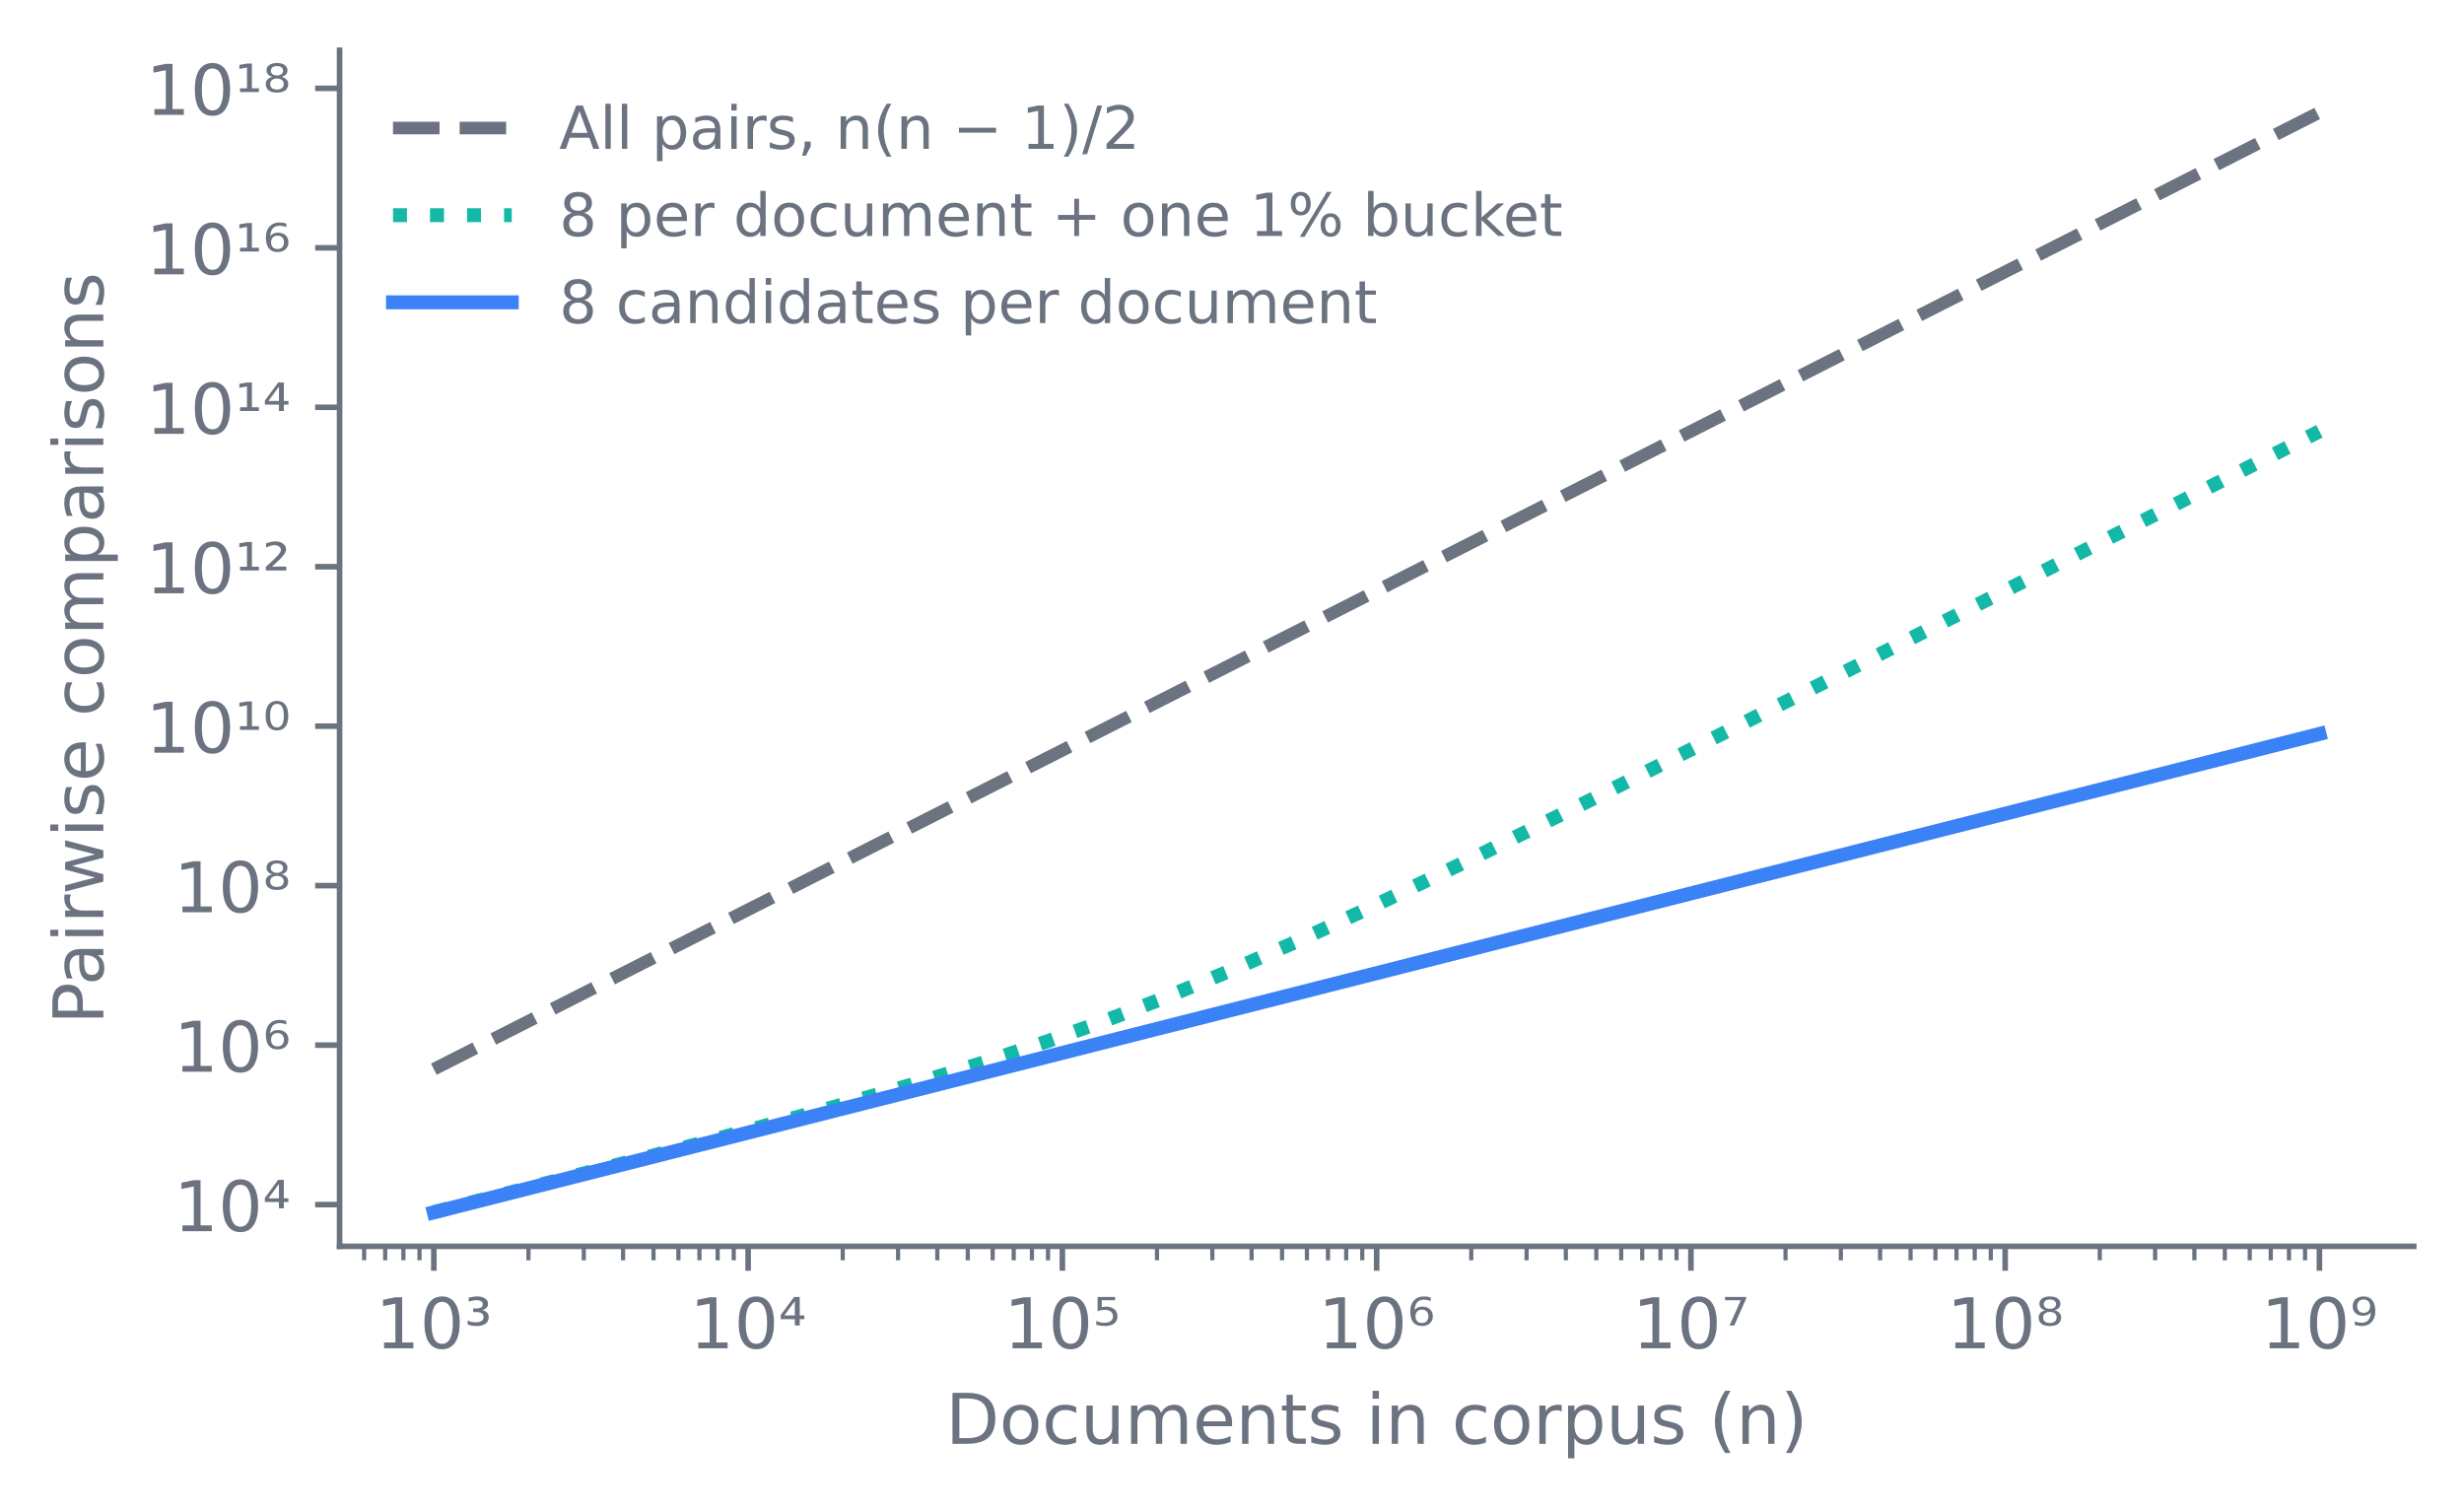
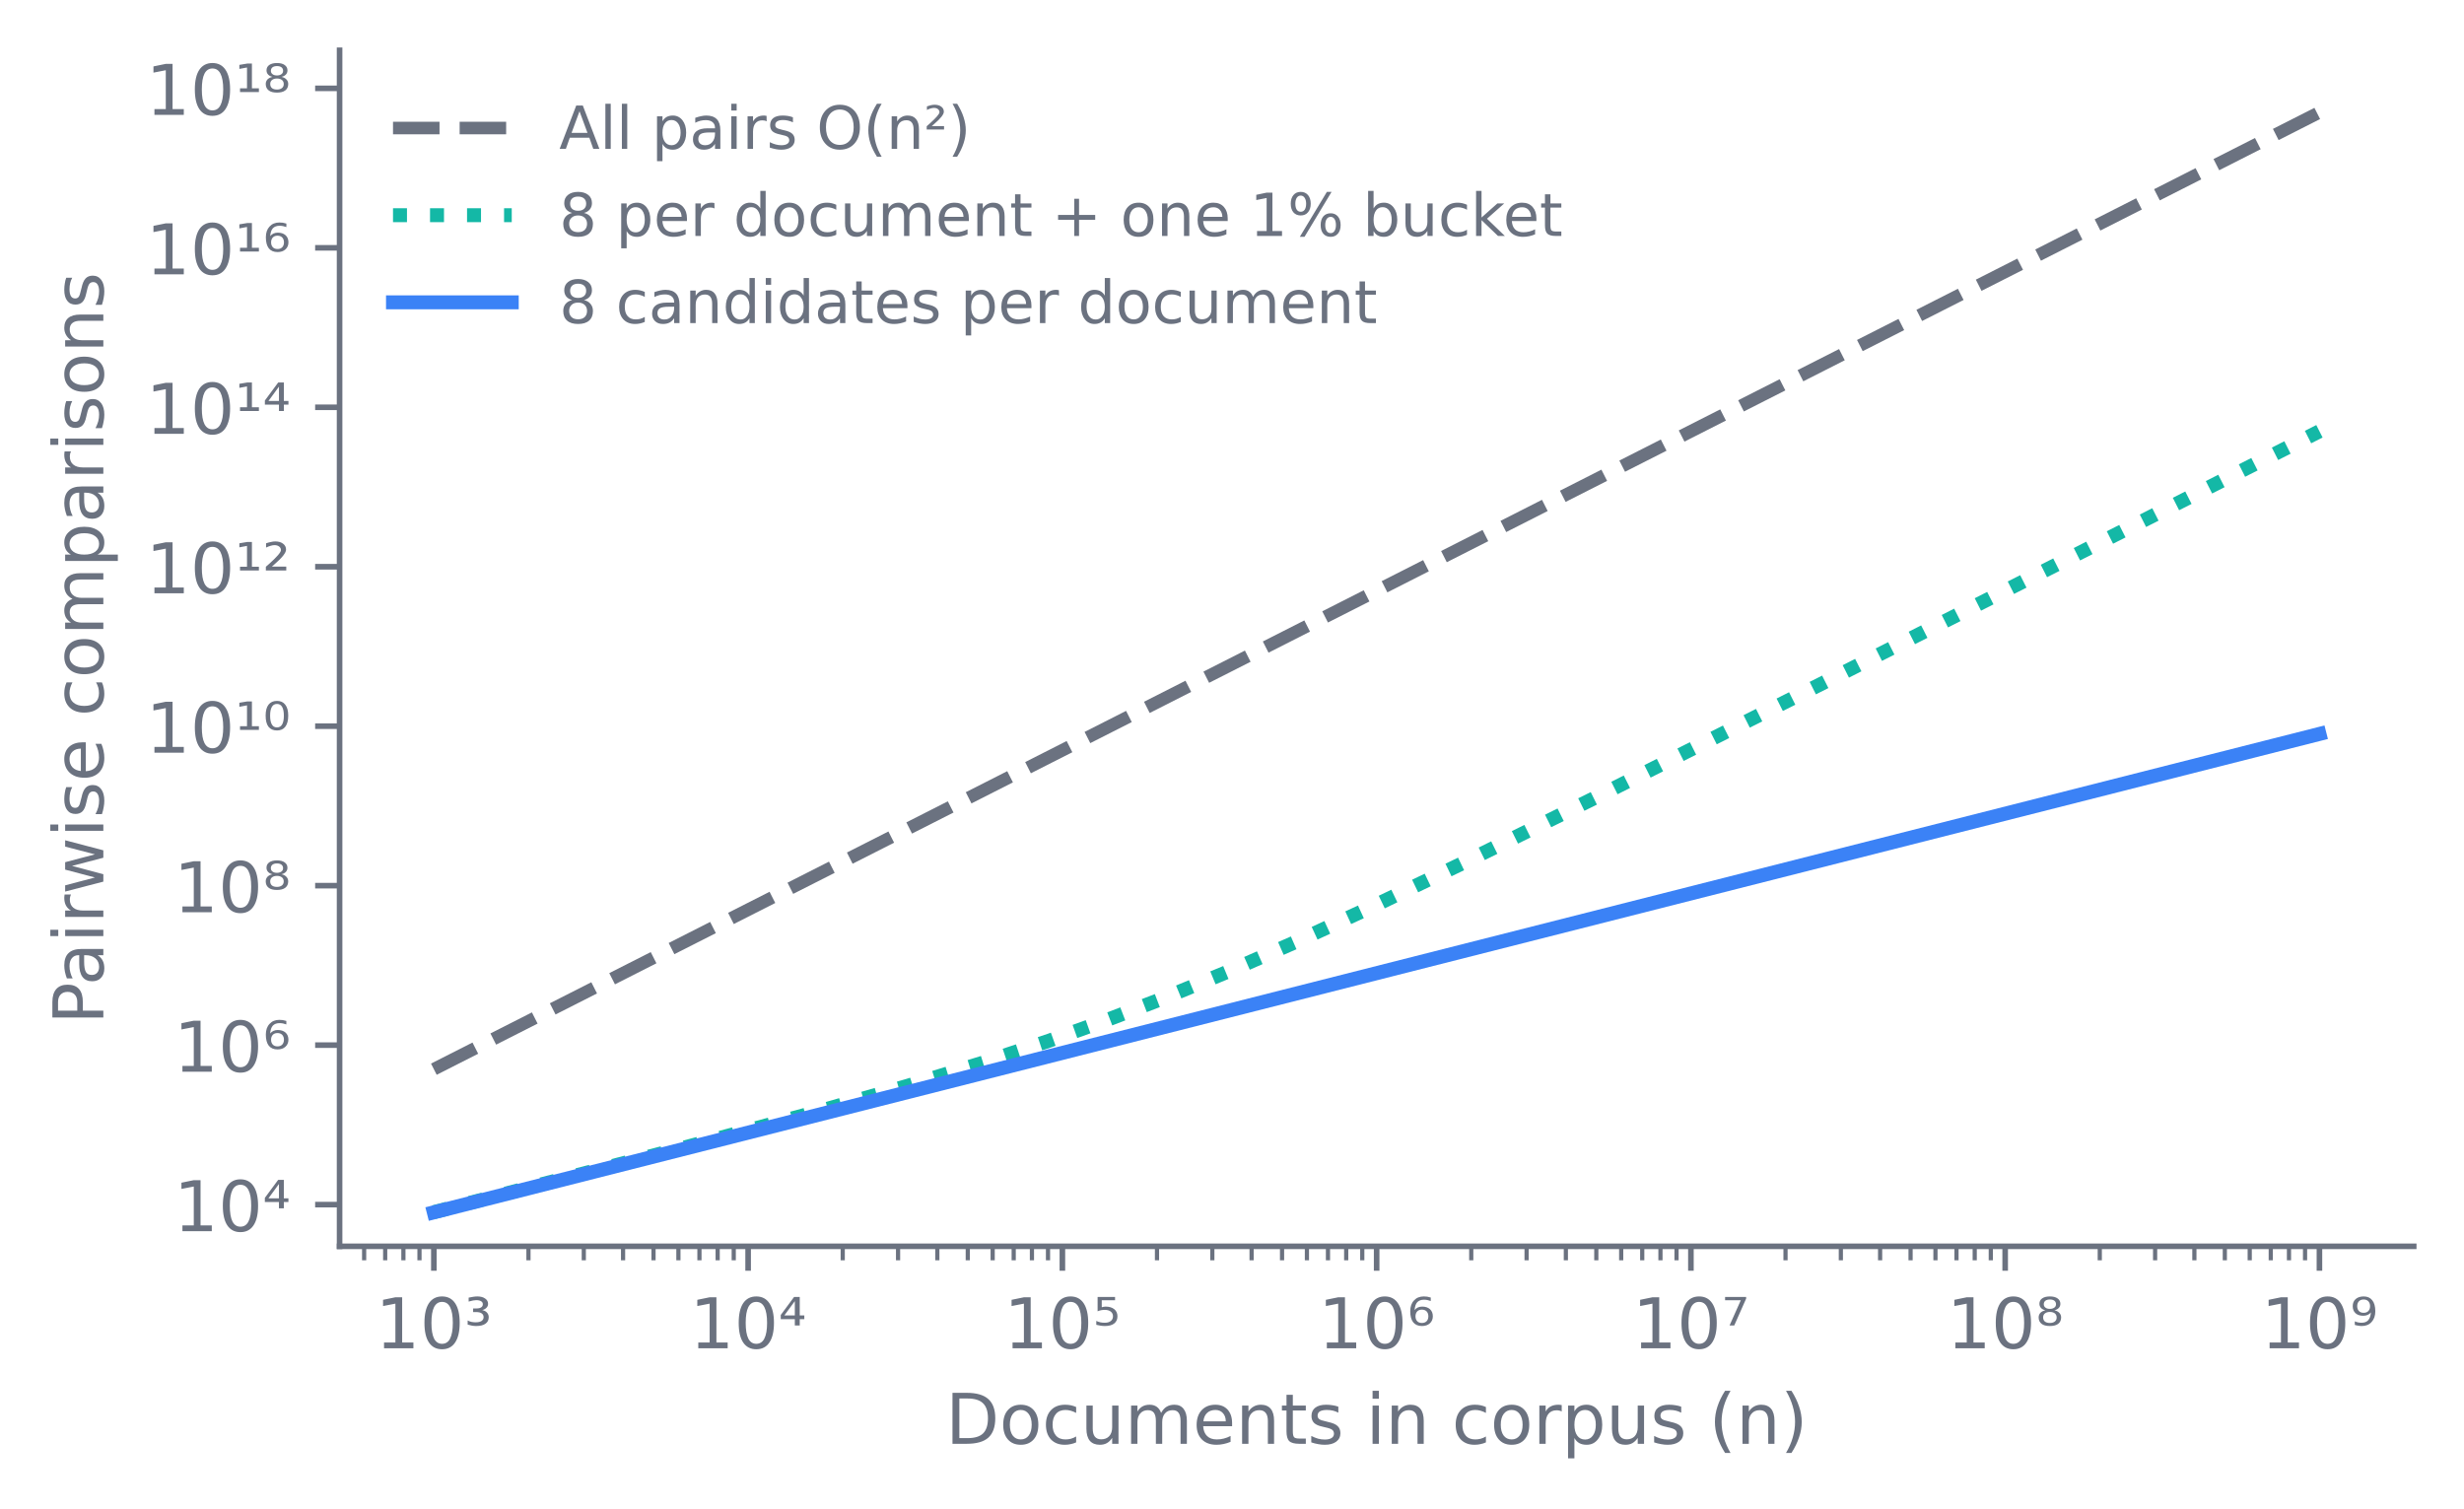
<svg xmlns="http://www.w3.org/2000/svg" xmlns:xlink="http://www.w3.org/1999/xlink" width="352.8pt" height="216pt" viewBox="0 0 352.8 216" version="1.1">
  <defs>
    <style type="text/css">*{stroke-linejoin: round; stroke-linecap: butt}</style>
  </defs>
  <g id="figure_1">
    <g id="patch_1">
      <path d="M 0 216 L 352.8 216 L 352.8 0 L 0 0 L 0 216 z " style="fill: none" />
    </g>
    <g id="axes_1">
      <g id="patch_2">
        <path d="M 48.622 178.444 L 345.6 178.444 L 345.6 7.2 L 48.622 7.2 L 48.622 178.444 z " style="fill: none" />
      </g>
      <g id="matplotlib.axis_1">
        <g id="xtick_1">
          <g id="line2d_1">
            <defs>
-               <path id="m30f0a2f7f2" d="M 0 0 L 0 3.5 " style="stroke: #6b7280; stroke-width: 0.8" />
+               <path id="m9041044328" d="M 0 0 L 0 3.5 " style="stroke: #6b7280; stroke-width: 0.8" />
            </defs>
            <g>
-               <use xlink:href="#m30f0a2f7f2" x="62.121" y="178.444" style="fill: #6b7280; stroke: #6b7280; stroke-width: 0.8" />
+               <use xlink:href="#m9041044328" x="62.121" y="178.444" style="fill: #6b7280; stroke: #6b7280; stroke-width: 0.8" />
            </g>
          </g>
          <g id="text_1">
            <text style="font-size: 10px; font-family: 'DejaVu Sans', 'Bitstream Vera Sans', 'Computer Modern Sans Serif', 'Lucida Grande', 'Verdana', 'Geneva', 'Lucid', 'Arial', 'Helvetica', 'Avant Garde', sans-serif; text-anchor: middle; fill: #6b7280" x="62.121" y="193.042" transform="rotate(-0 62.12088 193.0422)">10³</text>
          </g>
        </g>
        <g id="xtick_2">
          <g id="line2d_2">
            <g>
-               <use xlink:href="#m30f0a2f7f2" x="107.118" y="178.444" style="fill: #6b7280; stroke: #6b7280; stroke-width: 0.8" />
+               <use xlink:href="#m9041044328" x="107.118" y="178.444" style="fill: #6b7280; stroke: #6b7280; stroke-width: 0.8" />
            </g>
          </g>
          <g id="text_2">
            <text style="font-size: 10px; font-family: 'DejaVu Sans', 'Bitstream Vera Sans', 'Computer Modern Sans Serif', 'Lucida Grande', 'Verdana', 'Geneva', 'Lucid', 'Arial', 'Helvetica', 'Avant Garde', sans-serif; text-anchor: middle; fill: #6b7280" x="107.118" y="193.042" transform="rotate(-0 107.1176 193.0422)">10⁴</text>
          </g>
        </g>
        <g id="xtick_3">
          <g id="line2d_3">
            <g>
-               <use xlink:href="#m30f0a2f7f2" x="152.114" y="178.444" style="fill: #6b7280; stroke: #6b7280; stroke-width: 0.8" />
+               <use xlink:href="#m9041044328" x="152.114" y="178.444" style="fill: #6b7280; stroke: #6b7280; stroke-width: 0.8" />
            </g>
          </g>
          <g id="text_3">
            <text style="font-size: 10px; font-family: 'DejaVu Sans', 'Bitstream Vera Sans', 'Computer Modern Sans Serif', 'Lucida Grande', 'Verdana', 'Geneva', 'Lucid', 'Arial', 'Helvetica', 'Avant Garde', sans-serif; text-anchor: middle; fill: #6b7280" x="152.114" y="193.042" transform="rotate(-0 152.1143 193.0422)">10⁵</text>
          </g>
        </g>
        <g id="xtick_4">
          <g id="line2d_4">
            <g>
-               <use xlink:href="#m30f0a2f7f2" x="197.111" y="178.444" style="fill: #6b7280; stroke: #6b7280; stroke-width: 0.8" />
+               <use xlink:href="#m9041044328" x="197.111" y="178.444" style="fill: #6b7280; stroke: #6b7280; stroke-width: 0.8" />
            </g>
          </g>
          <g id="text_4">
            <text style="font-size: 10px; font-family: 'DejaVu Sans', 'Bitstream Vera Sans', 'Computer Modern Sans Serif', 'Lucida Grande', 'Verdana', 'Geneva', 'Lucid', 'Arial', 'Helvetica', 'Avant Garde', sans-serif; text-anchor: middle; fill: #6b7280" x="197.111" y="193.042" transform="rotate(-0 197.1109 193.0422)">10⁶</text>
          </g>
        </g>
        <g id="xtick_5">
          <g id="line2d_5">
            <g>
-               <use xlink:href="#m30f0a2f7f2" x="242.108" y="178.444" style="fill: #6b7280; stroke: #6b7280; stroke-width: 0.8" />
+               <use xlink:href="#m9041044328" x="242.108" y="178.444" style="fill: #6b7280; stroke: #6b7280; stroke-width: 0.8" />
            </g>
          </g>
          <g id="text_5">
            <text style="font-size: 10px; font-family: 'DejaVu Sans', 'Bitstream Vera Sans', 'Computer Modern Sans Serif', 'Lucida Grande', 'Verdana', 'Geneva', 'Lucid', 'Arial', 'Helvetica', 'Avant Garde', sans-serif; text-anchor: middle; fill: #6b7280" x="242.108" y="193.042" transform="rotate(-0 242.1076 193.0422)">10⁷</text>
          </g>
        </g>
        <g id="xtick_6">
          <g id="line2d_6">
            <g>
-               <use xlink:href="#m30f0a2f7f2" x="287.104" y="178.444" style="fill: #6b7280; stroke: #6b7280; stroke-width: 0.8" />
+               <use xlink:href="#m9041044328" x="287.104" y="178.444" style="fill: #6b7280; stroke: #6b7280; stroke-width: 0.8" />
            </g>
          </g>
          <g id="text_6">
            <text style="font-size: 10px; font-family: 'DejaVu Sans', 'Bitstream Vera Sans', 'Computer Modern Sans Serif', 'Lucida Grande', 'Verdana', 'Geneva', 'Lucid', 'Arial', 'Helvetica', 'Avant Garde', sans-serif; text-anchor: middle; fill: #6b7280" x="287.104" y="193.042" transform="rotate(-0 287.1043 193.0422)">10⁸</text>
          </g>
        </g>
        <g id="xtick_7">
          <g id="line2d_7">
            <g>
-               <use xlink:href="#m30f0a2f7f2" x="332.101" y="178.444" style="fill: #6b7280; stroke: #6b7280; stroke-width: 0.8" />
+               <use xlink:href="#m9041044328" x="332.101" y="178.444" style="fill: #6b7280; stroke: #6b7280; stroke-width: 0.8" />
            </g>
          </g>
          <g id="text_7">
            <text style="font-size: 10px; font-family: 'DejaVu Sans', 'Bitstream Vera Sans', 'Computer Modern Sans Serif', 'Lucida Grande', 'Verdana', 'Geneva', 'Lucid', 'Arial', 'Helvetica', 'Avant Garde', sans-serif; text-anchor: middle; fill: #6b7280" x="332.101" y="193.042" transform="rotate(-0 332.101 193.0422)">10⁹</text>
          </g>
        </g>
        <g id="xtick_8">
          <g id="line2d_8">
            <defs>
-               <path id="m1352a213b6" d="M 0 0 L 0 2 " style="stroke: #6b7280; stroke-width: 0.6" />
+               <path id="m76475cb0ce" d="M 0 0 L 0 2 " style="stroke: #6b7280; stroke-width: 0.6" />
            </defs>
            <g>
-               <use xlink:href="#m1352a213b6" x="52.138" y="178.444" style="fill: #6b7280; stroke: #6b7280; stroke-width: 0.6" />
+               <use xlink:href="#m76475cb0ce" x="52.138" y="178.444" style="fill: #6b7280; stroke: #6b7280; stroke-width: 0.6" />
            </g>
          </g>
        </g>
        <g id="xtick_9">
          <g id="line2d_9">
            <g>
-               <use xlink:href="#m1352a213b6" x="55.151" y="178.444" style="fill: #6b7280; stroke: #6b7280; stroke-width: 0.6" />
+               <use xlink:href="#m76475cb0ce" x="55.151" y="178.444" style="fill: #6b7280; stroke: #6b7280; stroke-width: 0.6" />
            </g>
          </g>
        </g>
        <g id="xtick_10">
          <g id="line2d_10">
            <g>
-               <use xlink:href="#m1352a213b6" x="57.76" y="178.444" style="fill: #6b7280; stroke: #6b7280; stroke-width: 0.6" />
+               <use xlink:href="#m76475cb0ce" x="57.76" y="178.444" style="fill: #6b7280; stroke: #6b7280; stroke-width: 0.6" />
            </g>
          </g>
        </g>
        <g id="xtick_11">
          <g id="line2d_11">
            <g>
-               <use xlink:href="#m1352a213b6" x="60.062" y="178.444" style="fill: #6b7280; stroke: #6b7280; stroke-width: 0.6" />
+               <use xlink:href="#m76475cb0ce" x="60.062" y="178.444" style="fill: #6b7280; stroke: #6b7280; stroke-width: 0.6" />
            </g>
          </g>
        </g>
        <g id="xtick_12">
          <g id="line2d_12">
            <g>
-               <use xlink:href="#m1352a213b6" x="75.666" y="178.444" style="fill: #6b7280; stroke: #6b7280; stroke-width: 0.6" />
+               <use xlink:href="#m76475cb0ce" x="75.666" y="178.444" style="fill: #6b7280; stroke: #6b7280; stroke-width: 0.6" />
            </g>
          </g>
        </g>
        <g id="xtick_13">
          <g id="line2d_13">
            <g>
-               <use xlink:href="#m1352a213b6" x="83.59" y="178.444" style="fill: #6b7280; stroke: #6b7280; stroke-width: 0.6" />
+               <use xlink:href="#m76475cb0ce" x="83.59" y="178.444" style="fill: #6b7280; stroke: #6b7280; stroke-width: 0.6" />
            </g>
          </g>
        </g>
        <g id="xtick_14">
          <g id="line2d_14">
            <g>
-               <use xlink:href="#m1352a213b6" x="89.212" y="178.444" style="fill: #6b7280; stroke: #6b7280; stroke-width: 0.6" />
+               <use xlink:href="#m76475cb0ce" x="89.212" y="178.444" style="fill: #6b7280; stroke: #6b7280; stroke-width: 0.6" />
            </g>
          </g>
        </g>
        <g id="xtick_15">
          <g id="line2d_15">
            <g>
-               <use xlink:href="#m1352a213b6" x="93.572" y="178.444" style="fill: #6b7280; stroke: #6b7280; stroke-width: 0.6" />
+               <use xlink:href="#m76475cb0ce" x="93.572" y="178.444" style="fill: #6b7280; stroke: #6b7280; stroke-width: 0.6" />
            </g>
          </g>
        </g>
        <g id="xtick_16">
          <g id="line2d_16">
            <g>
-               <use xlink:href="#m1352a213b6" x="97.135" y="178.444" style="fill: #6b7280; stroke: #6b7280; stroke-width: 0.6" />
+               <use xlink:href="#m76475cb0ce" x="97.135" y="178.444" style="fill: #6b7280; stroke: #6b7280; stroke-width: 0.6" />
            </g>
          </g>
        </g>
        <g id="xtick_17">
          <g id="line2d_17">
            <g>
-               <use xlink:href="#m1352a213b6" x="100.147" y="178.444" style="fill: #6b7280; stroke: #6b7280; stroke-width: 0.6" />
+               <use xlink:href="#m76475cb0ce" x="100.147" y="178.444" style="fill: #6b7280; stroke: #6b7280; stroke-width: 0.6" />
            </g>
          </g>
        </g>
        <g id="xtick_18">
          <g id="line2d_18">
            <g>
-               <use xlink:href="#m1352a213b6" x="102.757" y="178.444" style="fill: #6b7280; stroke: #6b7280; stroke-width: 0.6" />
+               <use xlink:href="#m76475cb0ce" x="102.757" y="178.444" style="fill: #6b7280; stroke: #6b7280; stroke-width: 0.6" />
            </g>
          </g>
        </g>
        <g id="xtick_19">
          <g id="line2d_19">
            <g>
-               <use xlink:href="#m1352a213b6" x="105.059" y="178.444" style="fill: #6b7280; stroke: #6b7280; stroke-width: 0.6" />
+               <use xlink:href="#m76475cb0ce" x="105.059" y="178.444" style="fill: #6b7280; stroke: #6b7280; stroke-width: 0.6" />
            </g>
          </g>
        </g>
        <g id="xtick_20">
          <g id="line2d_20">
            <g>
-               <use xlink:href="#m1352a213b6" x="120.663" y="178.444" style="fill: #6b7280; stroke: #6b7280; stroke-width: 0.6" />
+               <use xlink:href="#m76475cb0ce" x="120.663" y="178.444" style="fill: #6b7280; stroke: #6b7280; stroke-width: 0.6" />
            </g>
          </g>
        </g>
        <g id="xtick_21">
          <g id="line2d_21">
            <g>
-               <use xlink:href="#m1352a213b6" x="128.586" y="178.444" style="fill: #6b7280; stroke: #6b7280; stroke-width: 0.6" />
+               <use xlink:href="#m76475cb0ce" x="128.586" y="178.444" style="fill: #6b7280; stroke: #6b7280; stroke-width: 0.6" />
            </g>
          </g>
        </g>
        <g id="xtick_22">
          <g id="line2d_22">
            <g>
-               <use xlink:href="#m1352a213b6" x="134.208" y="178.444" style="fill: #6b7280; stroke: #6b7280; stroke-width: 0.6" />
+               <use xlink:href="#m76475cb0ce" x="134.208" y="178.444" style="fill: #6b7280; stroke: #6b7280; stroke-width: 0.6" />
            </g>
          </g>
        </g>
        <g id="xtick_23">
          <g id="line2d_23">
            <g>
-               <use xlink:href="#m1352a213b6" x="138.569" y="178.444" style="fill: #6b7280; stroke: #6b7280; stroke-width: 0.6" />
+               <use xlink:href="#m76475cb0ce" x="138.569" y="178.444" style="fill: #6b7280; stroke: #6b7280; stroke-width: 0.6" />
            </g>
          </g>
        </g>
        <g id="xtick_24">
          <g id="line2d_24">
            <g>
-               <use xlink:href="#m1352a213b6" x="142.132" y="178.444" style="fill: #6b7280; stroke: #6b7280; stroke-width: 0.6" />
+               <use xlink:href="#m76475cb0ce" x="142.132" y="178.444" style="fill: #6b7280; stroke: #6b7280; stroke-width: 0.6" />
            </g>
          </g>
        </g>
        <g id="xtick_25">
          <g id="line2d_25">
            <g>
-               <use xlink:href="#m1352a213b6" x="145.144" y="178.444" style="fill: #6b7280; stroke: #6b7280; stroke-width: 0.6" />
+               <use xlink:href="#m76475cb0ce" x="145.144" y="178.444" style="fill: #6b7280; stroke: #6b7280; stroke-width: 0.6" />
            </g>
          </g>
        </g>
        <g id="xtick_26">
          <g id="line2d_26">
            <g>
-               <use xlink:href="#m1352a213b6" x="147.754" y="178.444" style="fill: #6b7280; stroke: #6b7280; stroke-width: 0.6" />
+               <use xlink:href="#m76475cb0ce" x="147.754" y="178.444" style="fill: #6b7280; stroke: #6b7280; stroke-width: 0.6" />
            </g>
          </g>
        </g>
        <g id="xtick_27">
          <g id="line2d_27">
            <g>
-               <use xlink:href="#m1352a213b6" x="150.055" y="178.444" style="fill: #6b7280; stroke: #6b7280; stroke-width: 0.6" />
+               <use xlink:href="#m76475cb0ce" x="150.055" y="178.444" style="fill: #6b7280; stroke: #6b7280; stroke-width: 0.6" />
            </g>
          </g>
        </g>
        <g id="xtick_28">
          <g id="line2d_28">
            <g>
-               <use xlink:href="#m1352a213b6" x="165.66" y="178.444" style="fill: #6b7280; stroke: #6b7280; stroke-width: 0.6" />
+               <use xlink:href="#m76475cb0ce" x="165.66" y="178.444" style="fill: #6b7280; stroke: #6b7280; stroke-width: 0.6" />
            </g>
          </g>
        </g>
        <g id="xtick_29">
          <g id="line2d_29">
            <g>
-               <use xlink:href="#m1352a213b6" x="173.583" y="178.444" style="fill: #6b7280; stroke: #6b7280; stroke-width: 0.6" />
+               <use xlink:href="#m76475cb0ce" x="173.583" y="178.444" style="fill: #6b7280; stroke: #6b7280; stroke-width: 0.6" />
            </g>
          </g>
        </g>
        <g id="xtick_30">
          <g id="line2d_30">
            <g>
-               <use xlink:href="#m1352a213b6" x="179.205" y="178.444" style="fill: #6b7280; stroke: #6b7280; stroke-width: 0.6" />
+               <use xlink:href="#m76475cb0ce" x="179.205" y="178.444" style="fill: #6b7280; stroke: #6b7280; stroke-width: 0.6" />
            </g>
          </g>
        </g>
        <g id="xtick_31">
          <g id="line2d_31">
            <g>
-               <use xlink:href="#m1352a213b6" x="183.566" y="178.444" style="fill: #6b7280; stroke: #6b7280; stroke-width: 0.6" />
+               <use xlink:href="#m76475cb0ce" x="183.566" y="178.444" style="fill: #6b7280; stroke: #6b7280; stroke-width: 0.6" />
            </g>
          </g>
        </g>
        <g id="xtick_32">
          <g id="line2d_32">
            <g>
-               <use xlink:href="#m1352a213b6" x="187.128" y="178.444" style="fill: #6b7280; stroke: #6b7280; stroke-width: 0.6" />
+               <use xlink:href="#m76475cb0ce" x="187.128" y="178.444" style="fill: #6b7280; stroke: #6b7280; stroke-width: 0.6" />
            </g>
          </g>
        </g>
        <g id="xtick_33">
          <g id="line2d_33">
            <g>
-               <use xlink:href="#m1352a213b6" x="190.141" y="178.444" style="fill: #6b7280; stroke: #6b7280; stroke-width: 0.6" />
+               <use xlink:href="#m76475cb0ce" x="190.141" y="178.444" style="fill: #6b7280; stroke: #6b7280; stroke-width: 0.6" />
            </g>
          </g>
        </g>
        <g id="xtick_34">
          <g id="line2d_34">
            <g>
-               <use xlink:href="#m1352a213b6" x="192.75" y="178.444" style="fill: #6b7280; stroke: #6b7280; stroke-width: 0.6" />
+               <use xlink:href="#m76475cb0ce" x="192.75" y="178.444" style="fill: #6b7280; stroke: #6b7280; stroke-width: 0.6" />
            </g>
          </g>
        </g>
        <g id="xtick_35">
          <g id="line2d_35">
            <g>
-               <use xlink:href="#m1352a213b6" x="195.052" y="178.444" style="fill: #6b7280; stroke: #6b7280; stroke-width: 0.6" />
+               <use xlink:href="#m76475cb0ce" x="195.052" y="178.444" style="fill: #6b7280; stroke: #6b7280; stroke-width: 0.6" />
            </g>
          </g>
        </g>
        <g id="xtick_36">
          <g id="line2d_36">
            <g>
-               <use xlink:href="#m1352a213b6" x="210.656" y="178.444" style="fill: #6b7280; stroke: #6b7280; stroke-width: 0.6" />
+               <use xlink:href="#m76475cb0ce" x="210.656" y="178.444" style="fill: #6b7280; stroke: #6b7280; stroke-width: 0.6" />
            </g>
          </g>
        </g>
        <g id="xtick_37">
          <g id="line2d_37">
            <g>
-               <use xlink:href="#m1352a213b6" x="218.58" y="178.444" style="fill: #6b7280; stroke: #6b7280; stroke-width: 0.6" />
+               <use xlink:href="#m76475cb0ce" x="218.58" y="178.444" style="fill: #6b7280; stroke: #6b7280; stroke-width: 0.6" />
            </g>
          </g>
        </g>
        <g id="xtick_38">
          <g id="line2d_38">
            <g>
-               <use xlink:href="#m1352a213b6" x="224.202" y="178.444" style="fill: #6b7280; stroke: #6b7280; stroke-width: 0.6" />
+               <use xlink:href="#m76475cb0ce" x="224.202" y="178.444" style="fill: #6b7280; stroke: #6b7280; stroke-width: 0.6" />
            </g>
          </g>
        </g>
        <g id="xtick_39">
          <g id="line2d_39">
            <g>
-               <use xlink:href="#m1352a213b6" x="228.562" y="178.444" style="fill: #6b7280; stroke: #6b7280; stroke-width: 0.6" />
+               <use xlink:href="#m76475cb0ce" x="228.562" y="178.444" style="fill: #6b7280; stroke: #6b7280; stroke-width: 0.6" />
            </g>
          </g>
        </g>
        <g id="xtick_40">
          <g id="line2d_40">
            <g>
-               <use xlink:href="#m1352a213b6" x="232.125" y="178.444" style="fill: #6b7280; stroke: #6b7280; stroke-width: 0.6" />
+               <use xlink:href="#m76475cb0ce" x="232.125" y="178.444" style="fill: #6b7280; stroke: #6b7280; stroke-width: 0.6" />
            </g>
          </g>
        </g>
        <g id="xtick_41">
          <g id="line2d_41">
            <g>
-               <use xlink:href="#m1352a213b6" x="235.138" y="178.444" style="fill: #6b7280; stroke: #6b7280; stroke-width: 0.6" />
+               <use xlink:href="#m76475cb0ce" x="235.138" y="178.444" style="fill: #6b7280; stroke: #6b7280; stroke-width: 0.6" />
            </g>
          </g>
        </g>
        <g id="xtick_42">
          <g id="line2d_42">
            <g>
-               <use xlink:href="#m1352a213b6" x="237.747" y="178.444" style="fill: #6b7280; stroke: #6b7280; stroke-width: 0.6" />
+               <use xlink:href="#m76475cb0ce" x="237.747" y="178.444" style="fill: #6b7280; stroke: #6b7280; stroke-width: 0.6" />
            </g>
          </g>
        </g>
        <g id="xtick_43">
          <g id="line2d_43">
            <g>
-               <use xlink:href="#m1352a213b6" x="240.049" y="178.444" style="fill: #6b7280; stroke: #6b7280; stroke-width: 0.6" />
+               <use xlink:href="#m76475cb0ce" x="240.049" y="178.444" style="fill: #6b7280; stroke: #6b7280; stroke-width: 0.6" />
            </g>
          </g>
        </g>
        <g id="xtick_44">
          <g id="line2d_44">
            <g>
-               <use xlink:href="#m1352a213b6" x="255.653" y="178.444" style="fill: #6b7280; stroke: #6b7280; stroke-width: 0.6" />
+               <use xlink:href="#m76475cb0ce" x="255.653" y="178.444" style="fill: #6b7280; stroke: #6b7280; stroke-width: 0.6" />
            </g>
          </g>
        </g>
        <g id="xtick_45">
          <g id="line2d_45">
            <g>
-               <use xlink:href="#m1352a213b6" x="263.576" y="178.444" style="fill: #6b7280; stroke: #6b7280; stroke-width: 0.6" />
+               <use xlink:href="#m76475cb0ce" x="263.576" y="178.444" style="fill: #6b7280; stroke: #6b7280; stroke-width: 0.6" />
            </g>
          </g>
        </g>
        <g id="xtick_46">
          <g id="line2d_46">
            <g>
-               <use xlink:href="#m1352a213b6" x="269.198" y="178.444" style="fill: #6b7280; stroke: #6b7280; stroke-width: 0.6" />
+               <use xlink:href="#m76475cb0ce" x="269.198" y="178.444" style="fill: #6b7280; stroke: #6b7280; stroke-width: 0.6" />
            </g>
          </g>
        </g>
        <g id="xtick_47">
          <g id="line2d_47">
            <g>
-               <use xlink:href="#m1352a213b6" x="273.559" y="178.444" style="fill: #6b7280; stroke: #6b7280; stroke-width: 0.6" />
+               <use xlink:href="#m76475cb0ce" x="273.559" y="178.444" style="fill: #6b7280; stroke: #6b7280; stroke-width: 0.6" />
            </g>
          </g>
        </g>
        <g id="xtick_48">
          <g id="line2d_48">
            <g>
-               <use xlink:href="#m1352a213b6" x="277.122" y="178.444" style="fill: #6b7280; stroke: #6b7280; stroke-width: 0.6" />
+               <use xlink:href="#m76475cb0ce" x="277.122" y="178.444" style="fill: #6b7280; stroke: #6b7280; stroke-width: 0.6" />
            </g>
          </g>
        </g>
        <g id="xtick_49">
          <g id="line2d_49">
            <g>
-               <use xlink:href="#m1352a213b6" x="280.134" y="178.444" style="fill: #6b7280; stroke: #6b7280; stroke-width: 0.6" />
+               <use xlink:href="#m76475cb0ce" x="280.134" y="178.444" style="fill: #6b7280; stroke: #6b7280; stroke-width: 0.6" />
            </g>
          </g>
        </g>
        <g id="xtick_50">
          <g id="line2d_50">
            <g>
-               <use xlink:href="#m1352a213b6" x="282.744" y="178.444" style="fill: #6b7280; stroke: #6b7280; stroke-width: 0.6" />
+               <use xlink:href="#m76475cb0ce" x="282.744" y="178.444" style="fill: #6b7280; stroke: #6b7280; stroke-width: 0.6" />
            </g>
          </g>
        </g>
        <g id="xtick_51">
          <g id="line2d_51">
            <g>
-               <use xlink:href="#m1352a213b6" x="285.045" y="178.444" style="fill: #6b7280; stroke: #6b7280; stroke-width: 0.6" />
+               <use xlink:href="#m76475cb0ce" x="285.045" y="178.444" style="fill: #6b7280; stroke: #6b7280; stroke-width: 0.6" />
            </g>
          </g>
        </g>
        <g id="xtick_52">
          <g id="line2d_52">
            <g>
-               <use xlink:href="#m1352a213b6" x="300.65" y="178.444" style="fill: #6b7280; stroke: #6b7280; stroke-width: 0.6" />
+               <use xlink:href="#m76475cb0ce" x="300.65" y="178.444" style="fill: #6b7280; stroke: #6b7280; stroke-width: 0.6" />
            </g>
          </g>
        </g>
        <g id="xtick_53">
          <g id="line2d_53">
            <g>
-               <use xlink:href="#m1352a213b6" x="308.573" y="178.444" style="fill: #6b7280; stroke: #6b7280; stroke-width: 0.6" />
+               <use xlink:href="#m76475cb0ce" x="308.573" y="178.444" style="fill: #6b7280; stroke: #6b7280; stroke-width: 0.6" />
            </g>
          </g>
        </g>
        <g id="xtick_54">
          <g id="line2d_54">
            <g>
-               <use xlink:href="#m1352a213b6" x="314.195" y="178.444" style="fill: #6b7280; stroke: #6b7280; stroke-width: 0.6" />
+               <use xlink:href="#m76475cb0ce" x="314.195" y="178.444" style="fill: #6b7280; stroke: #6b7280; stroke-width: 0.6" />
            </g>
          </g>
        </g>
        <g id="xtick_55">
          <g id="line2d_55">
            <g>
-               <use xlink:href="#m1352a213b6" x="318.556" y="178.444" style="fill: #6b7280; stroke: #6b7280; stroke-width: 0.6" />
+               <use xlink:href="#m76475cb0ce" x="318.556" y="178.444" style="fill: #6b7280; stroke: #6b7280; stroke-width: 0.6" />
            </g>
          </g>
        </g>
        <g id="xtick_56">
          <g id="line2d_56">
            <g>
-               <use xlink:href="#m1352a213b6" x="322.119" y="178.444" style="fill: #6b7280; stroke: #6b7280; stroke-width: 0.6" />
+               <use xlink:href="#m76475cb0ce" x="322.119" y="178.444" style="fill: #6b7280; stroke: #6b7280; stroke-width: 0.6" />
            </g>
          </g>
        </g>
        <g id="xtick_57">
          <g id="line2d_57">
            <g>
-               <use xlink:href="#m1352a213b6" x="325.131" y="178.444" style="fill: #6b7280; stroke: #6b7280; stroke-width: 0.6" />
+               <use xlink:href="#m76475cb0ce" x="325.131" y="178.444" style="fill: #6b7280; stroke: #6b7280; stroke-width: 0.6" />
            </g>
          </g>
        </g>
        <g id="xtick_58">
          <g id="line2d_58">
            <g>
-               <use xlink:href="#m1352a213b6" x="327.74" y="178.444" style="fill: #6b7280; stroke: #6b7280; stroke-width: 0.6" />
+               <use xlink:href="#m76475cb0ce" x="327.74" y="178.444" style="fill: #6b7280; stroke: #6b7280; stroke-width: 0.6" />
            </g>
          </g>
        </g>
        <g id="xtick_59">
          <g id="line2d_59">
            <g>
-               <use xlink:href="#m1352a213b6" x="330.042" y="178.444" style="fill: #6b7280; stroke: #6b7280; stroke-width: 0.6" />
+               <use xlink:href="#m76475cb0ce" x="330.042" y="178.444" style="fill: #6b7280; stroke: #6b7280; stroke-width: 0.6" />
            </g>
          </g>
        </g>
        <g id="text_8">
          <text style="font-size: 10px; font-family: 'DejaVu Sans', 'Bitstream Vera Sans', 'Computer Modern Sans Serif', 'Lucida Grande', 'Verdana', 'Geneva', 'Lucid', 'Arial', 'Helvetica', 'Avant Garde', sans-serif; text-anchor: middle; fill: #6b7280" x="197.111" y="206.72" transform="rotate(-0 197.1109 206.7203)">Documents in corpus (n)</text>
        </g>
      </g>
      <g id="matplotlib.axis_2">
        <g id="ytick_1">
          <g id="line2d_60">
            <defs>
-               <path id="m2ce6856441" d="M 0 0 L -3.5 0 " style="stroke: #6b7280; stroke-width: 0.8" />
+               <path id="mb4f2be6421" d="M 0 0 L -3.5 0 " style="stroke: #6b7280; stroke-width: 0.8" />
            </defs>
            <g>
-               <use xlink:href="#m2ce6856441" x="48.622" y="172.474" style="fill: #6b7280; stroke: #6b7280; stroke-width: 0.8" />
+               <use xlink:href="#mb4f2be6421" x="48.622" y="172.474" style="fill: #6b7280; stroke: #6b7280; stroke-width: 0.8" />
            </g>
          </g>
          <g id="text_9">
            <text style="font-size: 10px; font-family: 'DejaVu Sans', 'Bitstream Vera Sans', 'Computer Modern Sans Serif', 'Lucida Grande', 'Verdana', 'Geneva', 'Lucid', 'Arial', 'Helvetica', 'Avant Garde', sans-serif; text-anchor: end; fill: #6b7280" x="41.622" y="176.274" transform="rotate(-0 41.62188 176.2737)">10⁴</text>
          </g>
        </g>
        <g id="ytick_2">
          <g id="line2d_61">
            <g>
-               <use xlink:href="#m2ce6856441" x="48.622" y="149.642" style="fill: #6b7280; stroke: #6b7280; stroke-width: 0.8" />
+               <use xlink:href="#mb4f2be6421" x="48.622" y="149.642" style="fill: #6b7280; stroke: #6b7280; stroke-width: 0.8" />
            </g>
          </g>
          <g id="text_10">
            <text style="font-size: 10px; font-family: 'DejaVu Sans', 'Bitstream Vera Sans', 'Computer Modern Sans Serif', 'Lucida Grande', 'Verdana', 'Geneva', 'Lucid', 'Arial', 'Helvetica', 'Avant Garde', sans-serif; text-anchor: end; fill: #6b7280" x="41.622" y="153.441" transform="rotate(-0 41.62188 153.4412)">10⁶</text>
          </g>
        </g>
        <g id="ytick_3">
          <g id="line2d_62">
            <g>
-               <use xlink:href="#m2ce6856441" x="48.622" y="126.809" style="fill: #6b7280; stroke: #6b7280; stroke-width: 0.8" />
+               <use xlink:href="#mb4f2be6421" x="48.622" y="126.809" style="fill: #6b7280; stroke: #6b7280; stroke-width: 0.8" />
            </g>
          </g>
          <g id="text_11">
            <text style="font-size: 10px; font-family: 'DejaVu Sans', 'Bitstream Vera Sans', 'Computer Modern Sans Serif', 'Lucida Grande', 'Verdana', 'Geneva', 'Lucid', 'Arial', 'Helvetica', 'Avant Garde', sans-serif; text-anchor: end; fill: #6b7280" x="41.622" y="130.609" transform="rotate(-0 41.62188 130.6087)">10⁸</text>
          </g>
        </g>
        <g id="ytick_4">
          <g id="line2d_63">
            <g>
-               <use xlink:href="#m2ce6856441" x="48.622" y="103.977" style="fill: #6b7280; stroke: #6b7280; stroke-width: 0.8" />
+               <use xlink:href="#mb4f2be6421" x="48.622" y="103.977" style="fill: #6b7280; stroke: #6b7280; stroke-width: 0.8" />
            </g>
          </g>
          <g id="text_12">
            <text style="font-size: 10px; font-family: 'DejaVu Sans', 'Bitstream Vera Sans', 'Computer Modern Sans Serif', 'Lucida Grande', 'Verdana', 'Geneva', 'Lucid', 'Arial', 'Helvetica', 'Avant Garde', sans-serif; text-anchor: end; fill: #6b7280" x="41.622" y="107.776" transform="rotate(-0 41.62188 107.7762)">10¹⁰</text>
          </g>
        </g>
        <g id="ytick_5">
          <g id="line2d_64">
            <g>
-               <use xlink:href="#m2ce6856441" x="48.622" y="81.144" style="fill: #6b7280; stroke: #6b7280; stroke-width: 0.8" />
+               <use xlink:href="#mb4f2be6421" x="48.622" y="81.144" style="fill: #6b7280; stroke: #6b7280; stroke-width: 0.8" />
            </g>
          </g>
          <g id="text_13">
            <text style="font-size: 10px; font-family: 'DejaVu Sans', 'Bitstream Vera Sans', 'Computer Modern Sans Serif', 'Lucida Grande', 'Verdana', 'Geneva', 'Lucid', 'Arial', 'Helvetica', 'Avant Garde', sans-serif; text-anchor: end; fill: #6b7280" x="41.622" y="84.944" transform="rotate(-0 41.62188 84.94365)">10¹²</text>
          </g>
        </g>
        <g id="ytick_6">
          <g id="line2d_65">
            <g>
-               <use xlink:href="#m2ce6856441" x="48.622" y="58.312" style="fill: #6b7280; stroke: #6b7280; stroke-width: 0.8" />
+               <use xlink:href="#mb4f2be6421" x="48.622" y="58.312" style="fill: #6b7280; stroke: #6b7280; stroke-width: 0.8" />
            </g>
          </g>
          <g id="text_14">
            <text style="font-size: 10px; font-family: 'DejaVu Sans', 'Bitstream Vera Sans', 'Computer Modern Sans Serif', 'Lucida Grande', 'Verdana', 'Geneva', 'Lucid', 'Arial', 'Helvetica', 'Avant Garde', sans-serif; text-anchor: end; fill: #6b7280" x="41.622" y="62.111" transform="rotate(-0 41.62188 62.11115)">10¹⁴</text>
          </g>
        </g>
        <g id="ytick_7">
          <g id="line2d_66">
            <g>
-               <use xlink:href="#m2ce6856441" x="48.622" y="35.479" style="fill: #6b7280; stroke: #6b7280; stroke-width: 0.8" />
+               <use xlink:href="#mb4f2be6421" x="48.622" y="35.479" style="fill: #6b7280; stroke: #6b7280; stroke-width: 0.8" />
            </g>
          </g>
          <g id="text_15">
            <text style="font-size: 10px; font-family: 'DejaVu Sans', 'Bitstream Vera Sans', 'Computer Modern Sans Serif', 'Lucida Grande', 'Verdana', 'Geneva', 'Lucid', 'Arial', 'Helvetica', 'Avant Garde', sans-serif; text-anchor: end; fill: #6b7280" x="41.622" y="39.279" transform="rotate(-0 41.62188 39.27865)">10¹⁶</text>
          </g>
        </g>
        <g id="ytick_8">
          <g id="line2d_67">
            <g>
-               <use xlink:href="#m2ce6856441" x="48.622" y="12.647" style="fill: #6b7280; stroke: #6b7280; stroke-width: 0.8" />
+               <use xlink:href="#mb4f2be6421" x="48.622" y="12.647" style="fill: #6b7280; stroke: #6b7280; stroke-width: 0.8" />
            </g>
          </g>
          <g id="text_16">
            <text style="font-size: 10px; font-family: 'DejaVu Sans', 'Bitstream Vera Sans', 'Computer Modern Sans Serif', 'Lucida Grande', 'Verdana', 'Geneva', 'Lucid', 'Arial', 'Helvetica', 'Avant Garde', sans-serif; text-anchor: end; fill: #6b7280" x="41.622" y="16.446" transform="rotate(-0 41.62188 16.44615)">10¹⁸</text>
          </g>
        </g>
        <g id="text_17">
          <text style="font-size: 10px; font-family: 'DejaVu Sans', 'Bitstream Vera Sans', 'Computer Modern Sans Serif', 'Lucida Grande', 'Verdana', 'Geneva', 'Lucid', 'Arial', 'Helvetica', 'Avant Garde', sans-serif; text-anchor: middle; fill: #6b7280" x="14.798" y="92.822" transform="rotate(-90 14.79844 92.82188)">Pairwise comparisons</text>
        </g>
      </g>
      <g id="line2d_68">
-         <path d="M 62.121 153.084 L 332.101 16.084 L 332.101 16.084 " clip-path="url(#pb29aaee151)" style="fill: none; stroke-dasharray: 6.66,2.88; stroke-dashoffset: 0; stroke: #6b7280; stroke-width: 1.8" />
+         <path d="M 62.121 153.084 L 332.101 16.084 L 332.101 16.084 " clip-path="url(#pf3a56cfdaa)" style="fill: none; stroke-dasharray: 6.66,2.88; stroke-dashoffset: 0; stroke: #6b7280; stroke-width: 1.8" />
      </g>
      <g id="line2d_69">
-         <path d="M 62.121 173.553 L 98.751 164.092 L 117.745 158.964 L 129.955 155.464 L 140.809 152.129 L 150.305 148.974 L 158.445 146.056 L 166.586 142.926 L 176.082 139.01 L 185.579 134.841 L 196.433 129.831 L 209.999 123.312 L 228.993 113.916 L 261.553 97.517 L 332.101 61.748 L 332.101 61.748 " clip-path="url(#pb29aaee151)" style="fill: none; stroke-dasharray: 2,3.3; stroke-dashoffset: 0; stroke: #14b8a6; stroke-width: 2" />
+         <path d="M 62.121 173.553 L 98.751 164.092 L 117.745 158.964 L 129.955 155.464 L 140.809 152.129 L 150.305 148.974 L 158.445 146.056 L 166.586 142.926 L 176.082 139.01 L 185.579 134.841 L 196.433 129.831 L 209.999 123.312 L 228.993 113.916 L 261.553 97.517 L 332.101 61.748 L 332.101 61.748 " clip-path="url(#pf3a56cfdaa)" style="fill: none; stroke-dasharray: 2,3.3; stroke-dashoffset: 0; stroke: #14b8a6; stroke-width: 2" />
      </g>
      <g id="line2d_70">
-         <path d="M 62.121 173.581 L 332.101 105.083 L 332.101 105.083 " clip-path="url(#pb29aaee151)" style="fill: none; stroke: #3b82f6; stroke-width: 2; stroke-linecap: square" />
+         <path d="M 62.121 173.581 L 332.101 105.083 L 332.101 105.083 " clip-path="url(#pf3a56cfdaa)" style="fill: none; stroke: #3b82f6; stroke-width: 2; stroke-linecap: square" />
      </g>
      <g id="patch_3">
        <path d="M 48.622 178.444 L 48.622 7.2 " style="fill: none; stroke: #6b7280; stroke-width: 0.8; stroke-linejoin: miter; stroke-linecap: square" />
      </g>
      <g id="patch_4">
        <path d="M 48.622 178.444 L 345.6 178.444 " style="fill: none; stroke: #6b7280; stroke-width: 0.8; stroke-linejoin: miter; stroke-linecap: square" />
      </g>
      <g id="legend_1">
        <g id="line2d_71">
          <path d="M 56.272 18.334 L 64.772 18.334 L 73.272 18.334 " style="fill: none; stroke-dasharray: 6.66,2.88; stroke-dashoffset: 0; stroke: #6b7280; stroke-width: 1.8" />
        </g>
        <g id="text_18">
-           <text style="font-size: 8.5px; font-family: 'DejaVu Sans', 'Bitstream Vera Sans', 'Computer Modern Sans Serif', 'Lucida Grande', 'Verdana', 'Geneva', 'Lucid', 'Arial', 'Helvetica', 'Avant Garde', sans-serif; text-anchor: start; fill: #6b7280" x="80.072" y="21.309" transform="rotate(-0 80.07188 21.30867)">All pairs, n(n − 1)/2</text>
+           <text style="font-size: 8.5px; font-family: 'DejaVu Sans', 'Bitstream Vera Sans', 'Computer Modern Sans Serif', 'Lucida Grande', 'Verdana', 'Geneva', 'Lucid', 'Arial', 'Helvetica', 'Avant Garde', sans-serif; text-anchor: start; fill: #6b7280" x="80.072" y="21.309" transform="rotate(-0 80.07188 21.30867)">All pairs O(n²)</text>
        </g>
        <g id="line2d_72">
          <path d="M 56.272 30.81 L 64.772 30.81 L 73.272 30.81 " style="fill: none; stroke-dasharray: 2,3.3; stroke-dashoffset: 0; stroke: #14b8a6; stroke-width: 2" />
        </g>
        <g id="text_19">
          <text style="font-size: 8.5px; font-family: 'DejaVu Sans', 'Bitstream Vera Sans', 'Computer Modern Sans Serif', 'Lucida Grande', 'Verdana', 'Geneva', 'Lucid', 'Arial', 'Helvetica', 'Avant Garde', sans-serif; text-anchor: start; fill: #6b7280" x="80.072" y="33.785" transform="rotate(-0 80.07188 33.78508)">8 per document + one 1% bucket</text>
        </g>
        <g id="line2d_73">
          <path d="M 56.272 43.286 L 64.772 43.286 L 73.272 43.286 " style="fill: none; stroke: #3b82f6; stroke-width: 2; stroke-linecap: square" />
        </g>
        <g id="text_20">
          <text style="font-size: 8.5px; font-family: 'DejaVu Sans', 'Bitstream Vera Sans', 'Computer Modern Sans Serif', 'Lucida Grande', 'Verdana', 'Geneva', 'Lucid', 'Arial', 'Helvetica', 'Avant Garde', sans-serif; text-anchor: start; fill: #6b7280" x="80.072" y="46.261" transform="rotate(-0 80.07188 46.26148)">8 candidates per document</text>
        </g>
      </g>
    </g>
  </g>
  <defs>
-     <clipPath id="pb29aaee151">
+     <clipPath id="pf3a56cfdaa">
      <rect x="48.622" y="7.2" width="296.978" height="171.244" />
    </clipPath>
  </defs>
</svg>
